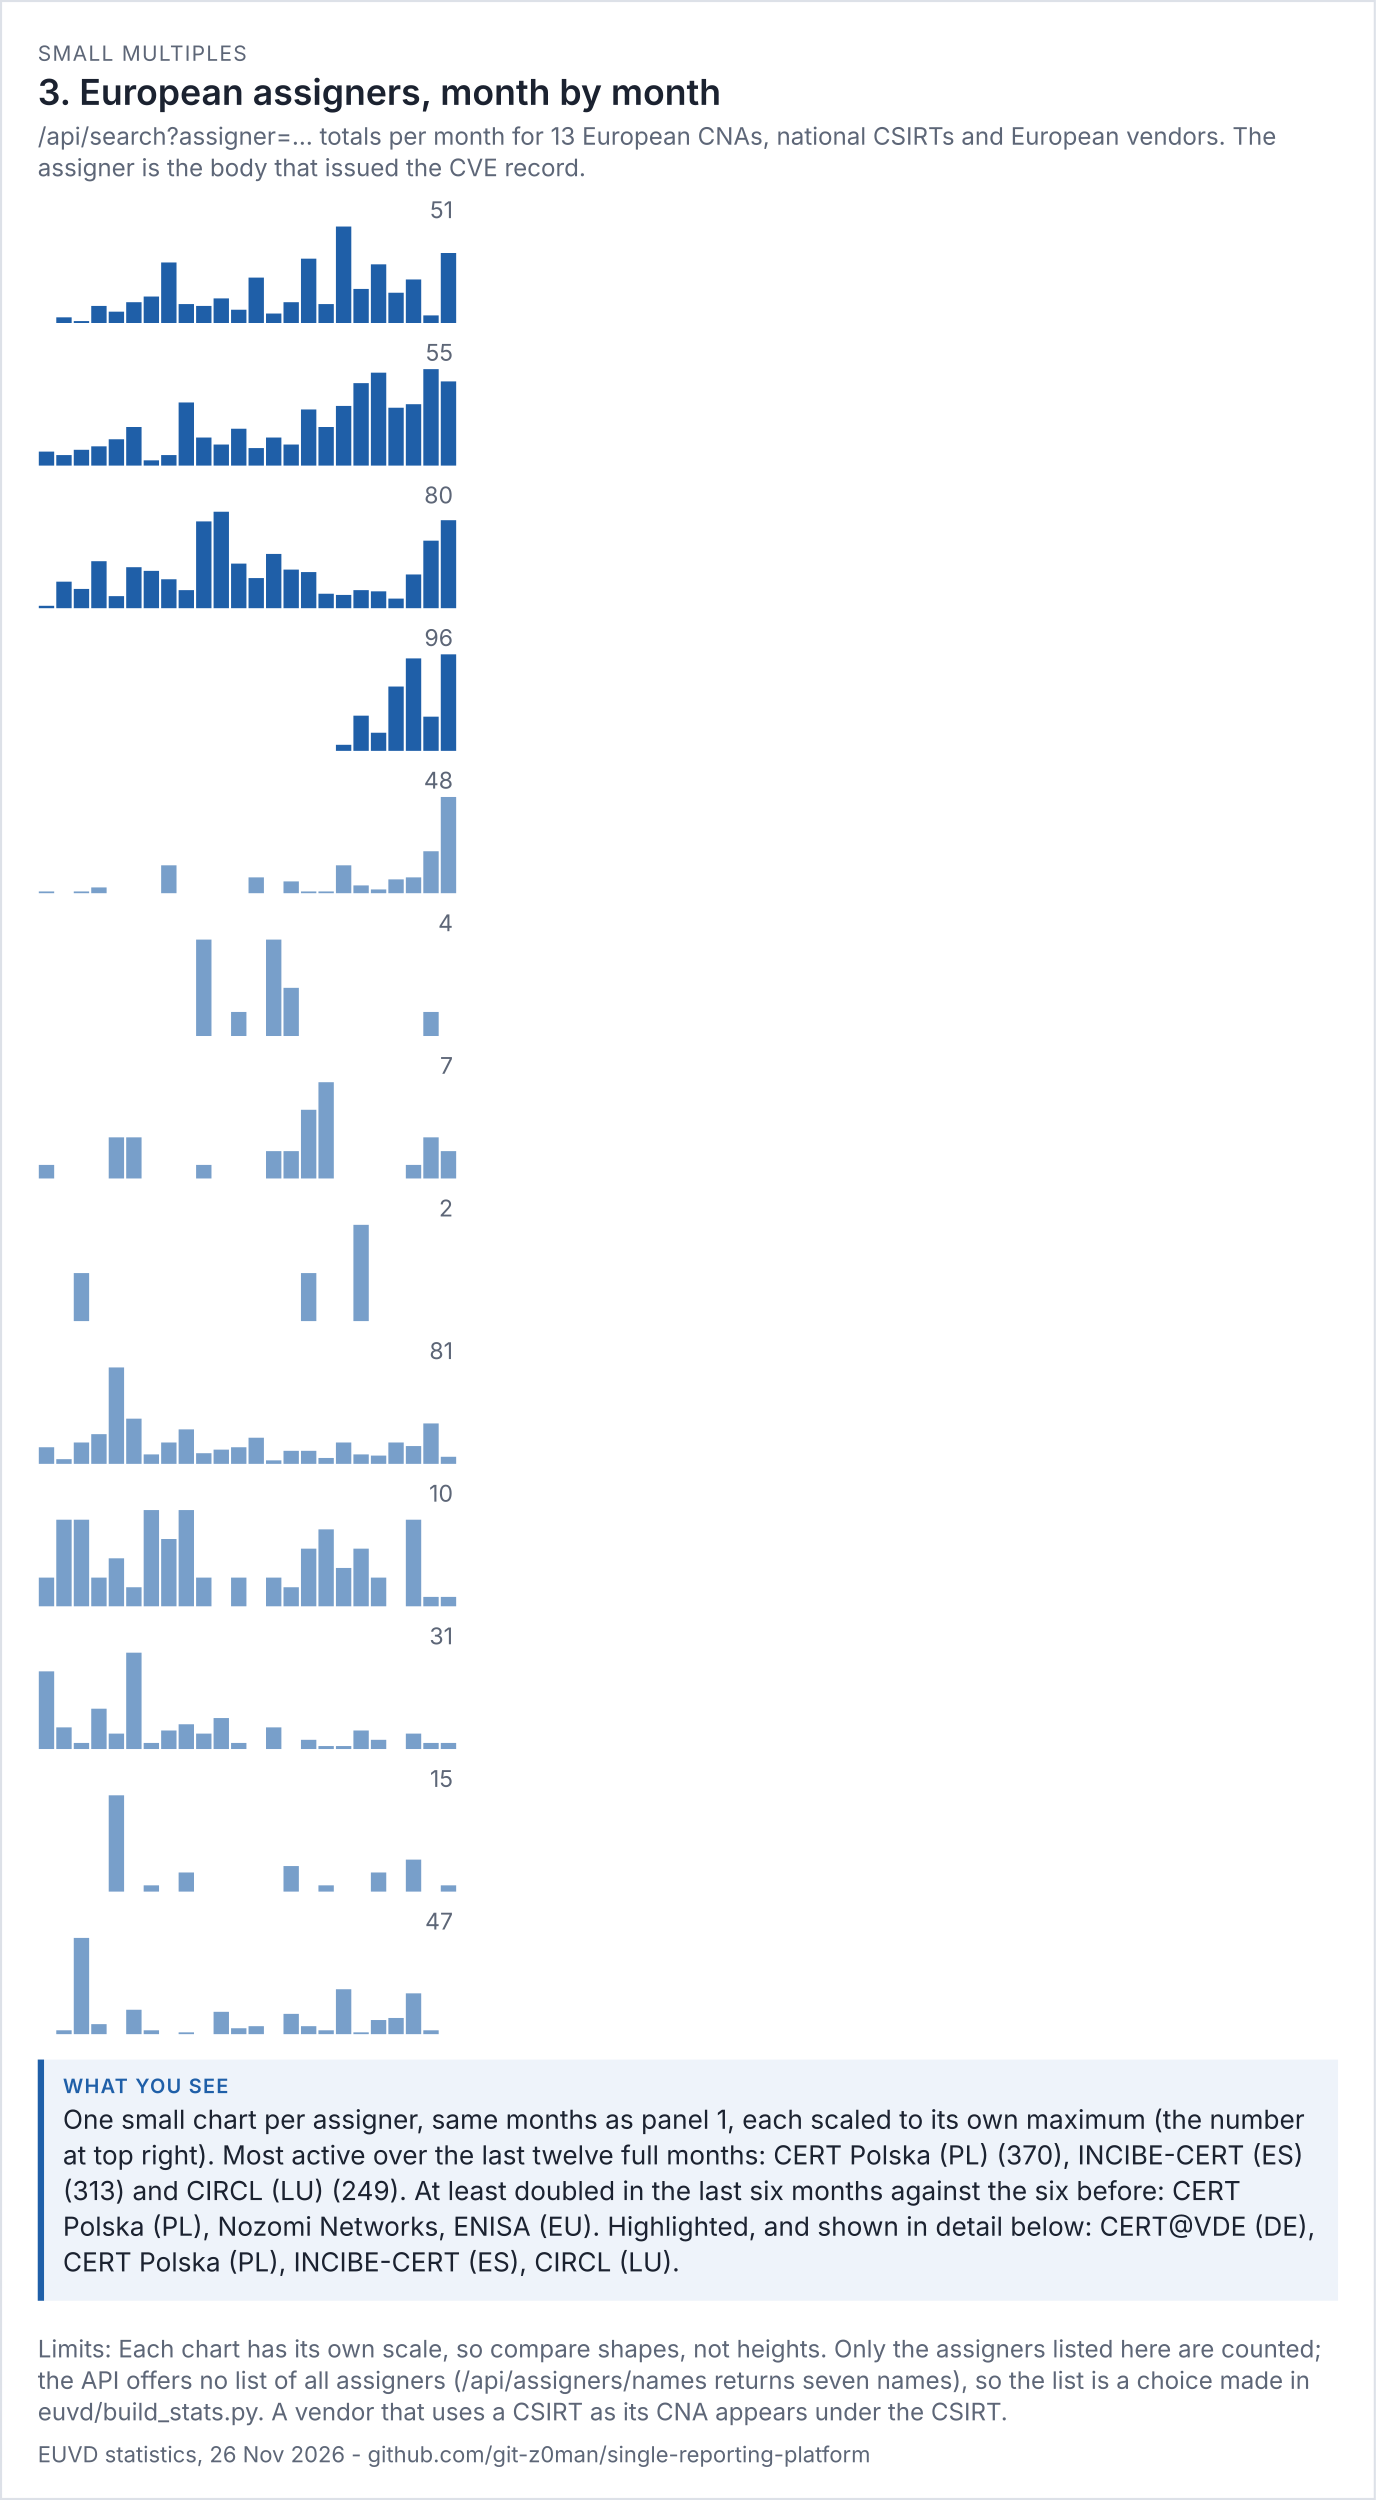
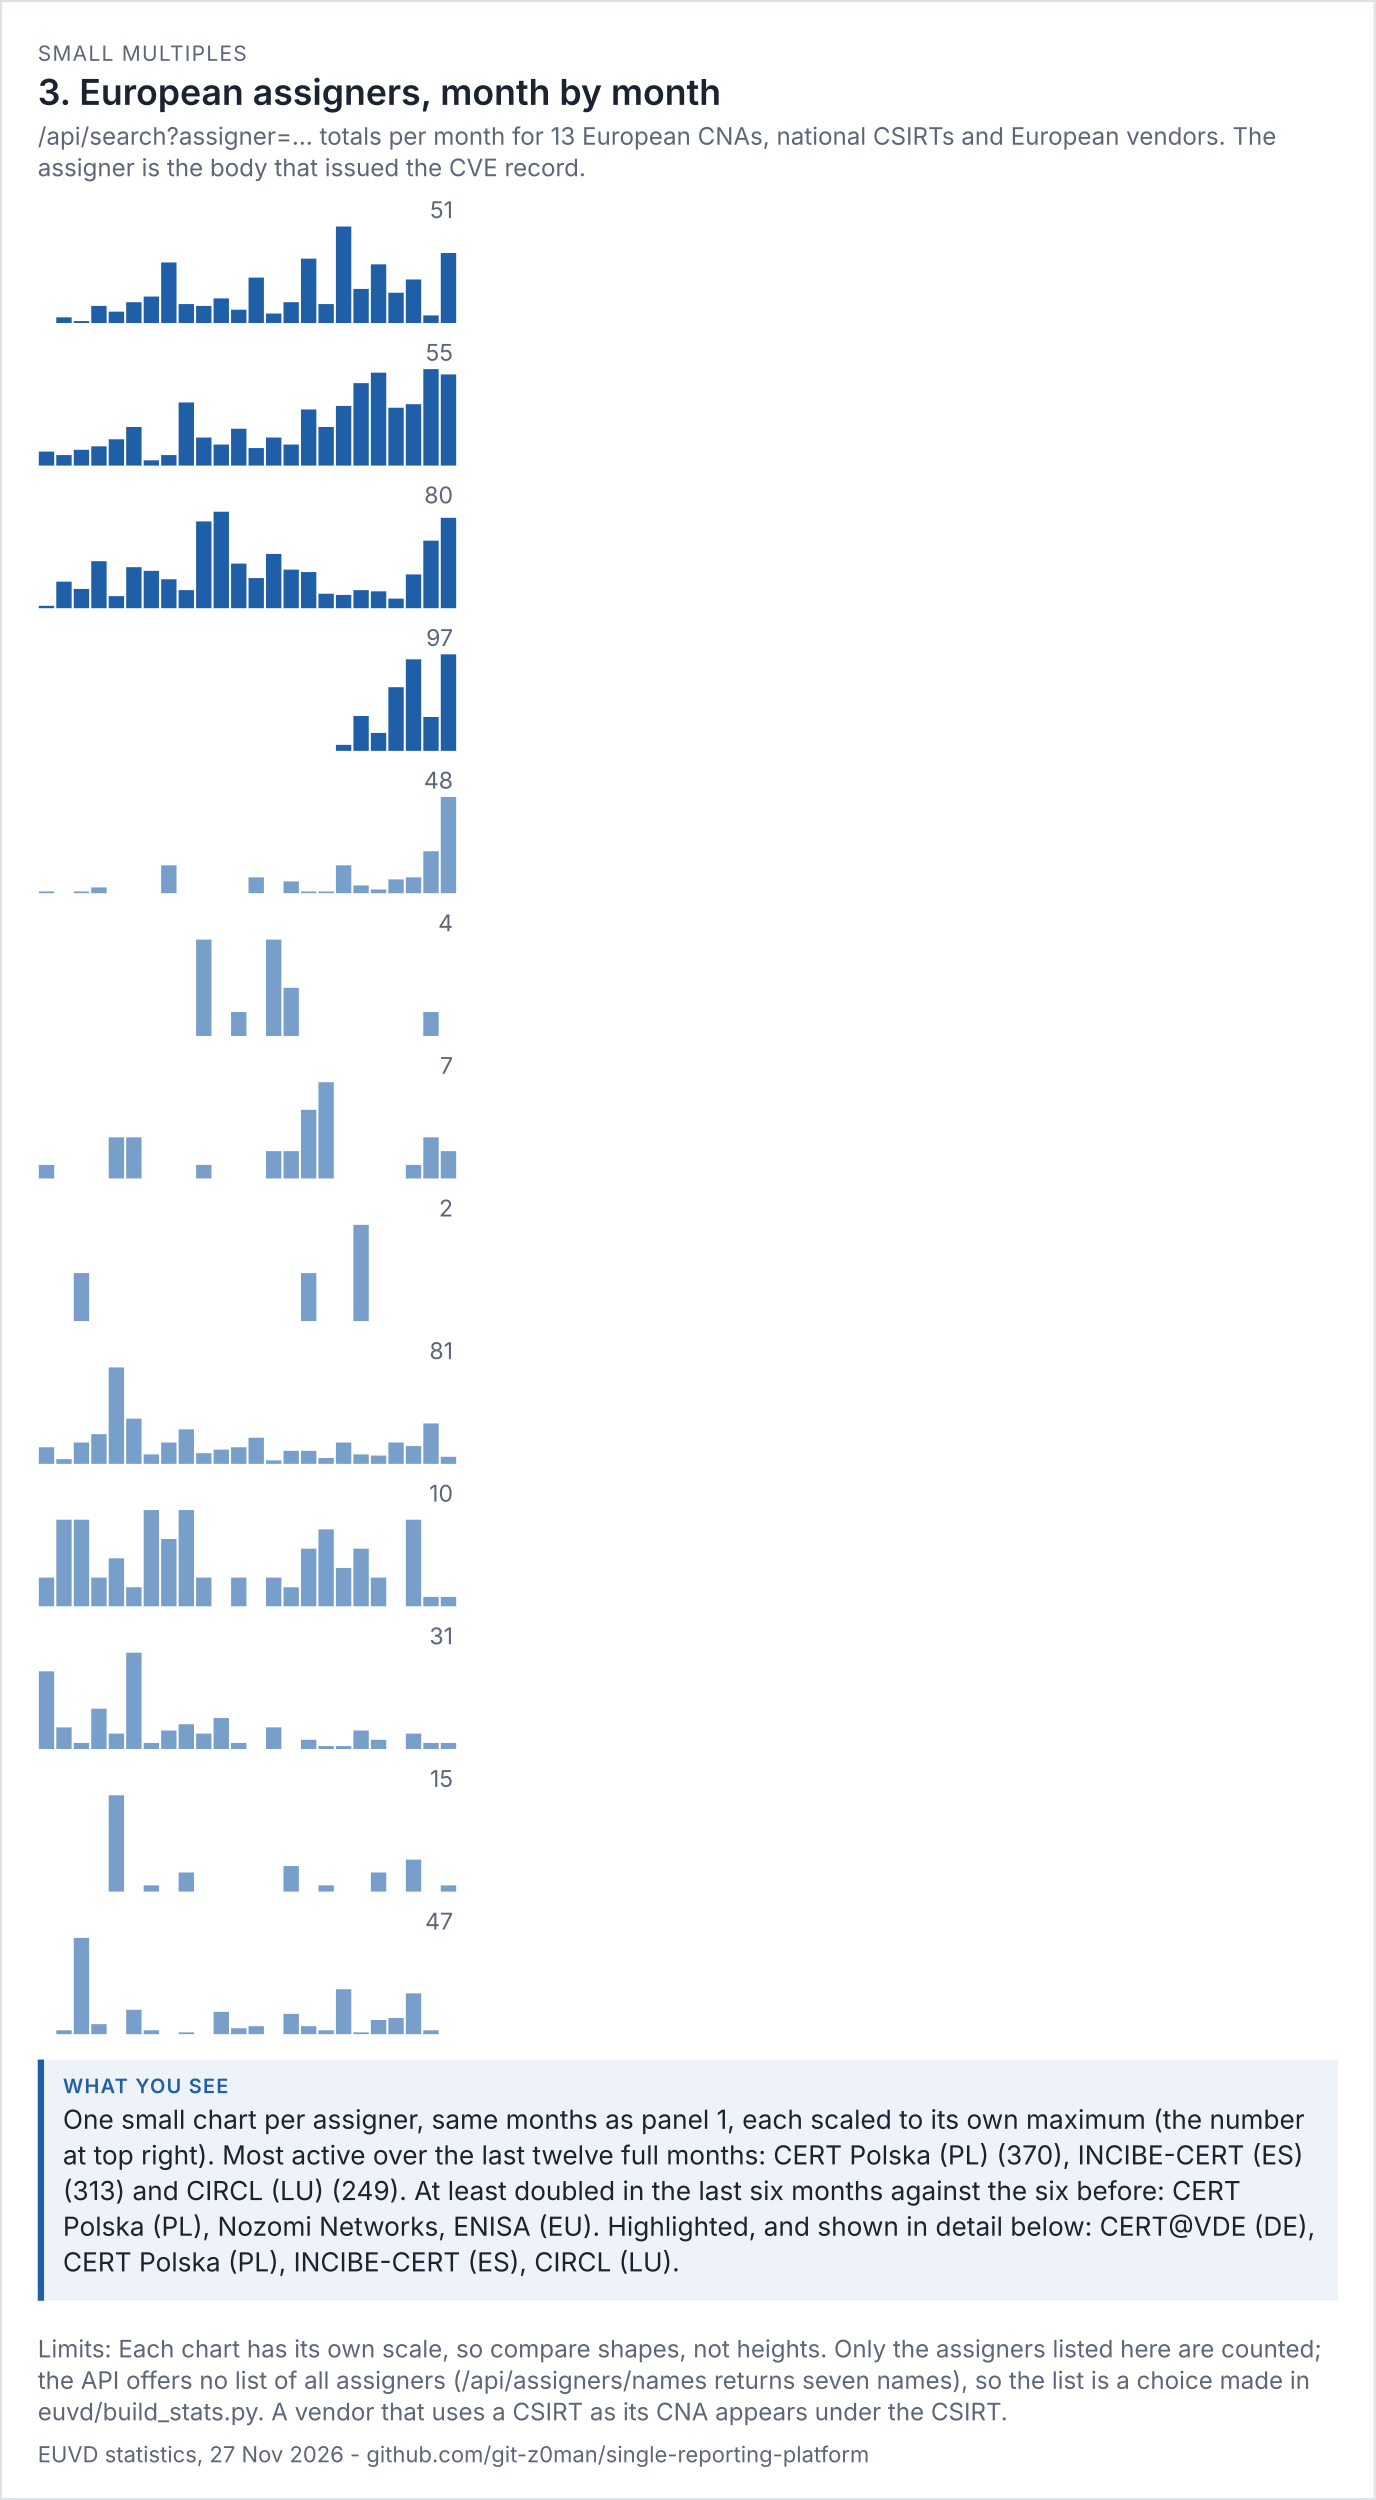
<svg xmlns="http://www.w3.org/2000/svg" viewBox="0 0 656 1192" width="656" height="1192" font-family="system-ui,-apple-system,'Segoe UI',sans-serif">
  <rect width="100%" height="100%" fill="#ffffff" />
  <rect x="0.5" y="0.5" width="655" height="1191" fill="none" stroke="#dde1e8" />
  <text x="18" y="29" font-size="10" letter-spacing="0.6" fill="#5d6677">SMALL MULTIPLES</text>
  <text x="18" y="50" font-size="17" fill="#1b2230" font-weight="600">3. European assigners, month by month</text>
  <text x="18" y="69" font-size="11.5" fill="#5d6677">/api/search?assigner=... totals per month for 13 European CNAs, national CSIRTs and European vendors. The</text>
  <text x="18" y="84" font-size="11.5" fill="#5d6677">assigner is the body that issued the CVE record.</text>
  <g transform="translate(18,94) scale(1)" font-size="11">
    <svg viewBox="0 0 200 60" role="img" width="200" height="60">
      <g>
        <text x="198" y="10" text-anchor="end" fill="rgb(93, 102, 119)">51</text>
        <rect x="0.5" y="60" width="7.333" height="0" fill="rgb(31, 95, 168)" opacity="1" />
        <rect x="8.833" y="57.294" width="7.333" height="2.706" fill="rgb(31, 95, 168)" opacity="1" />
        <rect x="17.167" y="59.098" width="7.333" height="0.902" fill="rgb(31, 95, 168)" opacity="1" />
        <rect x="25.5" y="51.882" width="7.333" height="8.118" fill="rgb(31, 95, 168)" opacity="1" />
        <rect x="33.833" y="54.588" width="7.333" height="5.412" fill="rgb(31, 95, 168)" opacity="1" />
        <rect x="42.167" y="50.078" width="7.333" height="9.922" fill="rgb(31, 95, 168)" opacity="1" />
        <rect x="50.5" y="47.373" width="7.333" height="12.627" fill="rgb(31, 95, 168)" opacity="1" />
        <rect x="58.833" y="31.137" width="7.333" height="28.863" fill="rgb(31, 95, 168)" opacity="1" />
        <rect x="67.167" y="50.98" width="7.333" height="9.02" fill="rgb(31, 95, 168)" opacity="1" />
        <rect x="75.5" y="51.882" width="7.333" height="8.118" fill="rgb(31, 95, 168)" opacity="1" />
        <rect x="83.833" y="48.275" width="7.333" height="11.725" fill="rgb(31, 95, 168)" opacity="1" />
        <rect x="92.167" y="53.686" width="7.333" height="6.314" fill="rgb(31, 95, 168)" opacity="1" />
        <rect x="100.5" y="38.353" width="7.333" height="21.647" fill="rgb(31, 95, 168)" opacity="1" />
        <rect x="108.833" y="55.49" width="7.333" height="4.51" fill="rgb(31, 95, 168)" opacity="1" />
        <rect x="117.167" y="50.078" width="7.333" height="9.922" fill="rgb(31, 95, 168)" opacity="1" />
        <rect x="125.5" y="29.333" width="7.333" height="30.667" fill="rgb(31, 95, 168)" opacity="1" />
        <rect x="133.833" y="50.98" width="7.333" height="9.02" fill="rgb(31, 95, 168)" opacity="1" />
        <rect x="142.167" y="14" width="7.333" height="46" fill="rgb(31, 95, 168)" opacity="1" />
        <rect x="150.5" y="43.765" width="7.333" height="16.235" fill="rgb(31, 95, 168)" opacity="1" />
        <rect x="158.833" y="32.039" width="7.333" height="27.961" fill="rgb(31, 95, 168)" opacity="1" />
        <rect x="167.167" y="45.569" width="7.333" height="14.431" fill="rgb(31, 95, 168)" opacity="1" />
        <rect x="175.5" y="39.255" width="7.333" height="20.745" fill="rgb(31, 95, 168)" opacity="1" />
        <rect x="183.833" y="56.392" width="7.333" height="3.608" fill="rgb(31, 95, 168)" opacity="1" />
        <rect x="192.167" y="26.627" width="7.333" height="33.373" fill="rgb(31, 95, 168)" opacity="1" />
      </g>
    </svg>
  </g>
  <g transform="translate(18,162) scale(1)" font-size="11">
    <svg viewBox="0 0 200 60" role="img" width="200" height="60">
      <g>
        <text x="198" y="10" text-anchor="end" fill="rgb(93, 102, 119)">55</text>
        <rect x="0.5" y="53.309" width="7.333" height="6.691" fill="rgb(31, 95, 168)" opacity="1" />
        <rect x="8.833" y="54.982" width="7.333" height="5.018" fill="rgb(31, 95, 168)" opacity="1" />
        <rect x="17.167" y="52.473" width="7.333" height="7.527" fill="rgb(31, 95, 168)" opacity="1" />
        <rect x="25.5" y="50.8" width="7.333" height="9.2" fill="rgb(31, 95, 168)" opacity="1" />
        <rect x="33.833" y="47.455" width="7.333" height="12.545" fill="rgb(31, 95, 168)" opacity="1" />
        <rect x="42.167" y="41.6" width="7.333" height="18.4" fill="rgb(31, 95, 168)" opacity="1" />
        <rect x="50.5" y="57.491" width="7.333" height="2.509" fill="rgb(31, 95, 168)" opacity="1" />
        <rect x="58.833" y="54.982" width="7.333" height="5.018" fill="rgb(31, 95, 168)" opacity="1" />
        <rect x="67.167" y="29.891" width="7.333" height="30.109" fill="rgb(31, 95, 168)" opacity="1" />
        <rect x="75.5" y="46.618" width="7.333" height="13.382" fill="rgb(31, 95, 168)" opacity="1" />
        <rect x="83.833" y="49.964" width="7.333" height="10.036" fill="rgb(31, 95, 168)" opacity="1" />
        <rect x="92.167" y="42.436" width="7.333" height="17.564" fill="rgb(31, 95, 168)" opacity="1" />
        <rect x="100.5" y="51.636" width="7.333" height="8.364" fill="rgb(31, 95, 168)" opacity="1" />
        <rect x="108.833" y="46.618" width="7.333" height="13.382" fill="rgb(31, 95, 168)" opacity="1" />
        <rect x="117.167" y="49.964" width="7.333" height="10.036" fill="rgb(31, 95, 168)" opacity="1" />
        <rect x="125.5" y="33.236" width="7.333" height="26.764" fill="rgb(31, 95, 168)" opacity="1" />
        <rect x="133.833" y="41.6" width="7.333" height="18.4" fill="rgb(31, 95, 168)" opacity="1" />
        <rect x="142.167" y="31.564" width="7.333" height="28.436" fill="rgb(31, 95, 168)" opacity="1" />
        <rect x="150.5" y="20.691" width="7.333" height="39.309" fill="rgb(31, 95, 168)" opacity="1" />
        <rect x="158.833" y="15.673" width="7.333" height="44.327" fill="rgb(31, 95, 168)" opacity="1" />
        <rect x="167.167" y="32.4" width="7.333" height="27.6" fill="rgb(31, 95, 168)" opacity="1" />
        <rect x="175.5" y="30.727" width="7.333" height="29.273" fill="rgb(31, 95, 168)" opacity="1" />
        <rect x="183.833" y="14" width="7.333" height="46" fill="rgb(31, 95, 168)" opacity="1" />
-         <rect x="192.167" y="19.855" width="7.333" height="40.145" fill="rgb(31, 95, 168)" opacity="1" />
+         <rect x="192.167" y="16.509" width="7.333" height="43.491" fill="rgb(31, 95, 168)" opacity="1" />
      </g>
    </svg>
  </g>
  <g transform="translate(18,230) scale(1)" font-size="11">
    <svg viewBox="0 0 200 60" role="img" width="200" height="60">
      <g>
        <text x="198" y="10" text-anchor="end" fill="rgb(93, 102, 119)">80</text>
        <rect x="0.5" y="58.85" width="7.333" height="1.15" fill="rgb(31, 95, 168)" opacity="1" />
        <rect x="8.833" y="47.35" width="7.333" height="12.65" fill="rgb(31, 95, 168)" opacity="1" />
        <rect x="17.167" y="50.8" width="7.333" height="9.2" fill="rgb(31, 95, 168)" opacity="1" />
        <rect x="25.5" y="37.575" width="7.333" height="22.425" fill="rgb(31, 95, 168)" opacity="1" />
        <rect x="33.833" y="54.25" width="7.333" height="5.75" fill="rgb(31, 95, 168)" opacity="1" />
        <rect x="42.167" y="40.45" width="7.333" height="19.55" fill="rgb(31, 95, 168)" opacity="1" />
        <rect x="50.5" y="42.175" width="7.333" height="17.825" fill="rgb(31, 95, 168)" opacity="1" />
        <rect x="58.833" y="46.2" width="7.333" height="13.8" fill="rgb(31, 95, 168)" opacity="1" />
        <rect x="67.167" y="51.375" width="7.333" height="8.625" fill="rgb(31, 95, 168)" opacity="1" />
        <rect x="75.5" y="18.6" width="7.333" height="41.4" fill="rgb(31, 95, 168)" opacity="1" />
        <rect x="83.833" y="14" width="7.333" height="46" fill="rgb(31, 95, 168)" opacity="1" />
        <rect x="92.167" y="38.725" width="7.333" height="21.275" fill="rgb(31, 95, 168)" opacity="1" />
        <rect x="100.5" y="45.625" width="7.333" height="14.375" fill="rgb(31, 95, 168)" opacity="1" />
        <rect x="108.833" y="34.125" width="7.333" height="25.875" fill="rgb(31, 95, 168)" opacity="1" />
        <rect x="117.167" y="41.6" width="7.333" height="18.4" fill="rgb(31, 95, 168)" opacity="1" />
        <rect x="125.5" y="42.75" width="7.333" height="17.25" fill="rgb(31, 95, 168)" opacity="1" />
        <rect x="133.833" y="53.1" width="7.333" height="6.9" fill="rgb(31, 95, 168)" opacity="1" />
        <rect x="142.167" y="53.675" width="7.333" height="6.325" fill="rgb(31, 95, 168)" opacity="1" />
        <rect x="150.5" y="51.375" width="7.333" height="8.625" fill="rgb(31, 95, 168)" opacity="1" />
        <rect x="158.833" y="51.95" width="7.333" height="8.05" fill="rgb(31, 95, 168)" opacity="1" />
        <rect x="167.167" y="55.4" width="7.333" height="4.6" fill="rgb(31, 95, 168)" opacity="1" />
        <rect x="175.5" y="43.9" width="7.333" height="16.1" fill="rgb(31, 95, 168)" opacity="1" />
        <rect x="183.833" y="27.8" width="7.333" height="32.2" fill="rgb(31, 95, 168)" opacity="1" />
-         <rect x="192.167" y="18.025" width="7.333" height="41.975" fill="rgb(31, 95, 168)" opacity="1" />
+         <rect x="192.167" y="16.875" width="7.333" height="43.125" fill="rgb(31, 95, 168)" opacity="1" />
      </g>
    </svg>
  </g>
  <g transform="translate(18,298) scale(1)" font-size="11">
    <svg viewBox="0 0 200 60" role="img" width="200" height="60">
      <g>
-         <text x="198" y="10" text-anchor="end" fill="rgb(93, 102, 119)">96</text>
+         <text x="198" y="10" text-anchor="end" fill="rgb(93, 102, 119)">97</text>
        <rect x="0.5" y="60" width="7.333" height="0" fill="rgb(31, 95, 168)" opacity="1" />
        <rect x="8.833" y="60" width="7.333" height="0" fill="rgb(31, 95, 168)" opacity="1" />
        <rect x="17.167" y="60" width="7.333" height="0" fill="rgb(31, 95, 168)" opacity="1" />
        <rect x="25.5" y="60" width="7.333" height="0" fill="rgb(31, 95, 168)" opacity="1" />
        <rect x="33.833" y="60" width="7.333" height="0" fill="rgb(31, 95, 168)" opacity="1" />
        <rect x="42.167" y="60" width="7.333" height="0" fill="rgb(31, 95, 168)" opacity="1" />
        <rect x="50.5" y="60" width="7.333" height="0" fill="rgb(31, 95, 168)" opacity="1" />
        <rect x="58.833" y="60" width="7.333" height="0" fill="rgb(31, 95, 168)" opacity="1" />
        <rect x="67.167" y="60" width="7.333" height="0" fill="rgb(31, 95, 168)" opacity="1" />
        <rect x="75.5" y="60" width="7.333" height="0" fill="rgb(31, 95, 168)" opacity="1" />
        <rect x="83.833" y="60" width="7.333" height="0" fill="rgb(31, 95, 168)" opacity="1" />
        <rect x="92.167" y="60" width="7.333" height="0" fill="rgb(31, 95, 168)" opacity="1" />
        <rect x="100.5" y="60" width="7.333" height="0" fill="rgb(31, 95, 168)" opacity="1" />
        <rect x="108.833" y="60" width="7.333" height="0" fill="rgb(31, 95, 168)" opacity="1" />
        <rect x="117.167" y="60" width="7.333" height="0" fill="rgb(31, 95, 168)" opacity="1" />
        <rect x="125.5" y="60" width="7.333" height="0" fill="rgb(31, 95, 168)" opacity="1" />
        <rect x="133.833" y="60" width="7.333" height="0" fill="rgb(31, 95, 168)" opacity="1" />
-         <rect x="142.167" y="57.125" width="7.333" height="2.875" fill="rgb(31, 95, 168)" opacity="1" />
-         <rect x="150.5" y="43.229" width="7.333" height="16.771" fill="rgb(31, 95, 168)" opacity="1" />
-         <rect x="158.833" y="51.375" width="7.333" height="8.625" fill="rgb(31, 95, 168)" opacity="1" />
-         <rect x="167.167" y="29.333" width="7.333" height="30.667" fill="rgb(31, 95, 168)" opacity="1" />
-         <rect x="175.5" y="15.917" width="7.333" height="44.083" fill="rgb(31, 95, 168)" opacity="1" />
-         <rect x="183.833" y="43.708" width="7.333" height="16.292" fill="rgb(31, 95, 168)" opacity="1" />
+         <rect x="142.167" y="57.155" width="7.333" height="2.845" fill="rgb(31, 95, 168)" opacity="1" />
+         <rect x="150.5" y="43.402" width="7.333" height="16.598" fill="rgb(31, 95, 168)" opacity="1" />
+         <rect x="158.833" y="51.464" width="7.333" height="8.536" fill="rgb(31, 95, 168)" opacity="1" />
+         <rect x="167.167" y="29.649" width="7.333" height="30.351" fill="rgb(31, 95, 168)" opacity="1" />
+         <rect x="175.5" y="16.371" width="7.333" height="43.629" fill="rgb(31, 95, 168)" opacity="1" />
+         <rect x="183.833" y="43.876" width="7.333" height="16.124" fill="rgb(31, 95, 168)" opacity="1" />
        <rect x="192.167" y="14" width="7.333" height="46" fill="rgb(31, 95, 168)" opacity="1" />
      </g>
    </svg>
  </g>
  <g transform="translate(18,366) scale(1)" font-size="11">
    <svg viewBox="0 0 200 60" role="img" width="200" height="60">
      <g>
        <text x="198" y="10" text-anchor="end" fill="rgb(93, 102, 119)">48</text>
        <rect x="0.5" y="59.042" width="7.333" height="0.958" fill="rgb(75, 127, 184)" opacity="0.75" />
        <rect x="8.833" y="60" width="7.333" height="0" fill="rgb(75, 127, 184)" opacity="0.75" />
        <rect x="17.167" y="59.042" width="7.333" height="0.958" fill="rgb(75, 127, 184)" opacity="0.75" />
        <rect x="25.5" y="57.125" width="7.333" height="2.875" fill="rgb(75, 127, 184)" opacity="0.75" />
        <rect x="33.833" y="60" width="7.333" height="0" fill="rgb(75, 127, 184)" opacity="0.75" />
        <rect x="42.167" y="60" width="7.333" height="0" fill="rgb(75, 127, 184)" opacity="0.75" />
        <rect x="50.5" y="60" width="7.333" height="0" fill="rgb(75, 127, 184)" opacity="0.75" />
        <rect x="58.833" y="46.583" width="7.333" height="13.417" fill="rgb(75, 127, 184)" opacity="0.75" />
        <rect x="67.167" y="60" width="7.333" height="0" fill="rgb(75, 127, 184)" opacity="0.75" />
        <rect x="75.5" y="60" width="7.333" height="0" fill="rgb(75, 127, 184)" opacity="0.75" />
        <rect x="83.833" y="60" width="7.333" height="0" fill="rgb(75, 127, 184)" opacity="0.75" />
        <rect x="92.167" y="60" width="7.333" height="0" fill="rgb(75, 127, 184)" opacity="0.75" />
        <rect x="100.5" y="52.333" width="7.333" height="7.667" fill="rgb(75, 127, 184)" opacity="0.75" />
        <rect x="108.833" y="60" width="7.333" height="0" fill="rgb(75, 127, 184)" opacity="0.75" />
        <rect x="117.167" y="54.25" width="7.333" height="5.75" fill="rgb(75, 127, 184)" opacity="0.75" />
        <rect x="125.5" y="59.042" width="7.333" height="0.958" fill="rgb(75, 127, 184)" opacity="0.75" />
        <rect x="133.833" y="59.042" width="7.333" height="0.958" fill="rgb(75, 127, 184)" opacity="0.75" />
        <rect x="142.167" y="46.583" width="7.333" height="13.417" fill="rgb(75, 127, 184)" opacity="0.75" />
        <rect x="150.5" y="56.167" width="7.333" height="3.833" fill="rgb(75, 127, 184)" opacity="0.75" />
        <rect x="158.833" y="58.083" width="7.333" height="1.917" fill="rgb(75, 127, 184)" opacity="0.75" />
        <rect x="167.167" y="53.292" width="7.333" height="6.708" fill="rgb(75, 127, 184)" opacity="0.75" />
        <rect x="175.5" y="52.333" width="7.333" height="7.667" fill="rgb(75, 127, 184)" opacity="0.75" />
        <rect x="183.833" y="39.875" width="7.333" height="20.125" fill="rgb(75, 127, 184)" opacity="0.75" />
        <rect x="192.167" y="14" width="7.333" height="46" fill="rgb(75, 127, 184)" opacity="0.75" />
      </g>
    </svg>
  </g>
  <g transform="translate(18,434) scale(1)" font-size="11">
    <svg viewBox="0 0 200 60" role="img" width="200" height="60">
      <g>
        <text x="198" y="10" text-anchor="end" fill="rgb(93, 102, 119)">4</text>
        <rect x="0.5" y="60" width="7.333" height="0" fill="rgb(75, 127, 184)" opacity="0.75" />
        <rect x="8.833" y="60" width="7.333" height="0" fill="rgb(75, 127, 184)" opacity="0.75" />
        <rect x="17.167" y="60" width="7.333" height="0" fill="rgb(75, 127, 184)" opacity="0.75" />
        <rect x="25.5" y="60" width="7.333" height="0" fill="rgb(75, 127, 184)" opacity="0.75" />
        <rect x="33.833" y="60" width="7.333" height="0" fill="rgb(75, 127, 184)" opacity="0.75" />
        <rect x="42.167" y="60" width="7.333" height="0" fill="rgb(75, 127, 184)" opacity="0.75" />
        <rect x="50.5" y="60" width="7.333" height="0" fill="rgb(75, 127, 184)" opacity="0.75" />
        <rect x="58.833" y="60" width="7.333" height="0" fill="rgb(75, 127, 184)" opacity="0.75" />
        <rect x="67.167" y="60" width="7.333" height="0" fill="rgb(75, 127, 184)" opacity="0.75" />
        <rect x="75.5" y="14" width="7.333" height="46" fill="rgb(75, 127, 184)" opacity="0.75" />
        <rect x="83.833" y="60" width="7.333" height="0" fill="rgb(75, 127, 184)" opacity="0.75" />
        <rect x="92.167" y="48.5" width="7.333" height="11.5" fill="rgb(75, 127, 184)" opacity="0.75" />
        <rect x="100.5" y="60" width="7.333" height="0" fill="rgb(75, 127, 184)" opacity="0.75" />
        <rect x="108.833" y="14" width="7.333" height="46" fill="rgb(75, 127, 184)" opacity="0.75" />
        <rect x="117.167" y="37" width="7.333" height="23" fill="rgb(75, 127, 184)" opacity="0.75" />
        <rect x="125.5" y="60" width="7.333" height="0" fill="rgb(75, 127, 184)" opacity="0.75" />
        <rect x="133.833" y="60" width="7.333" height="0" fill="rgb(75, 127, 184)" opacity="0.75" />
        <rect x="142.167" y="60" width="7.333" height="0" fill="rgb(75, 127, 184)" opacity="0.75" />
        <rect x="150.5" y="60" width="7.333" height="0" fill="rgb(75, 127, 184)" opacity="0.75" />
        <rect x="158.833" y="60" width="7.333" height="0" fill="rgb(75, 127, 184)" opacity="0.75" />
        <rect x="167.167" y="60" width="7.333" height="0" fill="rgb(75, 127, 184)" opacity="0.75" />
        <rect x="175.5" y="60" width="7.333" height="0" fill="rgb(75, 127, 184)" opacity="0.75" />
        <rect x="183.833" y="48.5" width="7.333" height="11.5" fill="rgb(75, 127, 184)" opacity="0.75" />
        <rect x="192.167" y="60" width="7.333" height="0" fill="rgb(75, 127, 184)" opacity="0.75" />
      </g>
    </svg>
  </g>
  <g transform="translate(18,502) scale(1)" font-size="11">
    <svg viewBox="0 0 200 60" role="img" width="200" height="60">
      <g>
        <text x="198" y="10" text-anchor="end" fill="rgb(93, 102, 119)">7</text>
        <rect x="0.5" y="53.429" width="7.333" height="6.571" fill="rgb(75, 127, 184)" opacity="0.75" />
        <rect x="8.833" y="60" width="7.333" height="0" fill="rgb(75, 127, 184)" opacity="0.75" />
        <rect x="17.167" y="60" width="7.333" height="0" fill="rgb(75, 127, 184)" opacity="0.75" />
        <rect x="25.5" y="60" width="7.333" height="0" fill="rgb(75, 127, 184)" opacity="0.75" />
        <rect x="33.833" y="40.286" width="7.333" height="19.714" fill="rgb(75, 127, 184)" opacity="0.75" />
        <rect x="42.167" y="40.286" width="7.333" height="19.714" fill="rgb(75, 127, 184)" opacity="0.75" />
        <rect x="50.5" y="60" width="7.333" height="0" fill="rgb(75, 127, 184)" opacity="0.75" />
        <rect x="58.833" y="60" width="7.333" height="0" fill="rgb(75, 127, 184)" opacity="0.75" />
        <rect x="67.167" y="60" width="7.333" height="0" fill="rgb(75, 127, 184)" opacity="0.75" />
        <rect x="75.5" y="53.429" width="7.333" height="6.571" fill="rgb(75, 127, 184)" opacity="0.75" />
        <rect x="83.833" y="60" width="7.333" height="0" fill="rgb(75, 127, 184)" opacity="0.75" />
        <rect x="92.167" y="60" width="7.333" height="0" fill="rgb(75, 127, 184)" opacity="0.75" />
        <rect x="100.5" y="60" width="7.333" height="0" fill="rgb(75, 127, 184)" opacity="0.75" />
        <rect x="108.833" y="46.857" width="7.333" height="13.143" fill="rgb(75, 127, 184)" opacity="0.75" />
        <rect x="117.167" y="46.857" width="7.333" height="13.143" fill="rgb(75, 127, 184)" opacity="0.75" />
        <rect x="125.5" y="27.143" width="7.333" height="32.857" fill="rgb(75, 127, 184)" opacity="0.75" />
        <rect x="133.833" y="14" width="7.333" height="46" fill="rgb(75, 127, 184)" opacity="0.75" />
        <rect x="142.167" y="60" width="7.333" height="0" fill="rgb(75, 127, 184)" opacity="0.75" />
        <rect x="150.5" y="60" width="7.333" height="0" fill="rgb(75, 127, 184)" opacity="0.75" />
        <rect x="158.833" y="60" width="7.333" height="0" fill="rgb(75, 127, 184)" opacity="0.75" />
        <rect x="167.167" y="60" width="7.333" height="0" fill="rgb(75, 127, 184)" opacity="0.75" />
        <rect x="175.5" y="53.429" width="7.333" height="6.571" fill="rgb(75, 127, 184)" opacity="0.75" />
        <rect x="183.833" y="40.286" width="7.333" height="19.714" fill="rgb(75, 127, 184)" opacity="0.75" />
        <rect x="192.167" y="46.857" width="7.333" height="13.143" fill="rgb(75, 127, 184)" opacity="0.75" />
      </g>
    </svg>
  </g>
  <g transform="translate(18,570) scale(1)" font-size="11">
    <svg viewBox="0 0 200 60" role="img" width="200" height="60">
      <g>
        <text x="198" y="10" text-anchor="end" fill="rgb(93, 102, 119)">2</text>
        <rect x="0.5" y="60" width="7.333" height="0" fill="rgb(75, 127, 184)" opacity="0.75" />
        <rect x="8.833" y="60" width="7.333" height="0" fill="rgb(75, 127, 184)" opacity="0.75" />
        <rect x="17.167" y="37" width="7.333" height="23" fill="rgb(75, 127, 184)" opacity="0.75" />
        <rect x="25.5" y="60" width="7.333" height="0" fill="rgb(75, 127, 184)" opacity="0.75" />
        <rect x="33.833" y="60" width="7.333" height="0" fill="rgb(75, 127, 184)" opacity="0.75" />
        <rect x="42.167" y="60" width="7.333" height="0" fill="rgb(75, 127, 184)" opacity="0.75" />
        <rect x="50.5" y="60" width="7.333" height="0" fill="rgb(75, 127, 184)" opacity="0.75" />
        <rect x="58.833" y="60" width="7.333" height="0" fill="rgb(75, 127, 184)" opacity="0.75" />
        <rect x="67.167" y="60" width="7.333" height="0" fill="rgb(75, 127, 184)" opacity="0.75" />
        <rect x="75.5" y="60" width="7.333" height="0" fill="rgb(75, 127, 184)" opacity="0.75" />
        <rect x="83.833" y="60" width="7.333" height="0" fill="rgb(75, 127, 184)" opacity="0.75" />
        <rect x="92.167" y="60" width="7.333" height="0" fill="rgb(75, 127, 184)" opacity="0.75" />
        <rect x="100.5" y="60" width="7.333" height="0" fill="rgb(75, 127, 184)" opacity="0.75" />
        <rect x="108.833" y="60" width="7.333" height="0" fill="rgb(75, 127, 184)" opacity="0.75" />
        <rect x="117.167" y="60" width="7.333" height="0" fill="rgb(75, 127, 184)" opacity="0.75" />
        <rect x="125.5" y="37" width="7.333" height="23" fill="rgb(75, 127, 184)" opacity="0.75" />
        <rect x="133.833" y="60" width="7.333" height="0" fill="rgb(75, 127, 184)" opacity="0.75" />
        <rect x="142.167" y="60" width="7.333" height="0" fill="rgb(75, 127, 184)" opacity="0.75" />
        <rect x="150.5" y="14" width="7.333" height="46" fill="rgb(75, 127, 184)" opacity="0.75" />
        <rect x="158.833" y="60" width="7.333" height="0" fill="rgb(75, 127, 184)" opacity="0.75" />
        <rect x="167.167" y="60" width="7.333" height="0" fill="rgb(75, 127, 184)" opacity="0.75" />
        <rect x="175.5" y="60" width="7.333" height="0" fill="rgb(75, 127, 184)" opacity="0.75" />
        <rect x="183.833" y="60" width="7.333" height="0" fill="rgb(75, 127, 184)" opacity="0.75" />
        <rect x="192.167" y="60" width="7.333" height="0" fill="rgb(75, 127, 184)" opacity="0.75" />
      </g>
    </svg>
  </g>
  <g transform="translate(18,638) scale(1)" font-size="11">
    <svg viewBox="0 0 200 60" role="img" width="200" height="60">
      <g>
        <text x="198" y="10" text-anchor="end" fill="rgb(93, 102, 119)">81</text>
        <rect x="0.5" y="52.049" width="7.333" height="7.951" fill="rgb(75, 127, 184)" opacity="0.75" />
        <rect x="8.833" y="57.728" width="7.333" height="2.272" fill="rgb(75, 127, 184)" opacity="0.75" />
        <rect x="17.167" y="49.778" width="7.333" height="10.222" fill="rgb(75, 127, 184)" opacity="0.75" />
        <rect x="25.5" y="45.802" width="7.333" height="14.198" fill="rgb(75, 127, 184)" opacity="0.75" />
        <rect x="33.833" y="14" width="7.333" height="46" fill="rgb(75, 127, 184)" opacity="0.75" />
        <rect x="42.167" y="38.42" width="7.333" height="21.58" fill="rgb(75, 127, 184)" opacity="0.75" />
        <rect x="50.5" y="55.457" width="7.333" height="4.543" fill="rgb(75, 127, 184)" opacity="0.75" />
        <rect x="58.833" y="49.778" width="7.333" height="10.222" fill="rgb(75, 127, 184)" opacity="0.75" />
        <rect x="67.167" y="43.531" width="7.333" height="16.469" fill="rgb(75, 127, 184)" opacity="0.75" />
        <rect x="75.5" y="54.889" width="7.333" height="5.111" fill="rgb(75, 127, 184)" opacity="0.75" />
        <rect x="83.833" y="53.185" width="7.333" height="6.815" fill="rgb(75, 127, 184)" opacity="0.75" />
        <rect x="92.167" y="52.049" width="7.333" height="7.951" fill="rgb(75, 127, 184)" opacity="0.75" />
        <rect x="100.5" y="47.506" width="7.333" height="12.494" fill="rgb(75, 127, 184)" opacity="0.75" />
        <rect x="108.833" y="58.296" width="7.333" height="1.704" fill="rgb(75, 127, 184)" opacity="0.75" />
        <rect x="117.167" y="53.753" width="7.333" height="6.247" fill="rgb(75, 127, 184)" opacity="0.75" />
        <rect x="125.5" y="53.753" width="7.333" height="6.247" fill="rgb(75, 127, 184)" opacity="0.75" />
        <rect x="133.833" y="57.16" width="7.333" height="2.84" fill="rgb(75, 127, 184)" opacity="0.75" />
        <rect x="142.167" y="49.778" width="7.333" height="10.222" fill="rgb(75, 127, 184)" opacity="0.75" />
        <rect x="150.5" y="55.457" width="7.333" height="4.543" fill="rgb(75, 127, 184)" opacity="0.75" />
        <rect x="158.833" y="56.025" width="7.333" height="3.975" fill="rgb(75, 127, 184)" opacity="0.75" />
        <rect x="167.167" y="49.778" width="7.333" height="10.222" fill="rgb(75, 127, 184)" opacity="0.75" />
        <rect x="175.5" y="51.481" width="7.333" height="8.519" fill="rgb(75, 127, 184)" opacity="0.75" />
        <rect x="183.833" y="40.691" width="7.333" height="19.309" fill="rgb(75, 127, 184)" opacity="0.75" />
        <rect x="192.167" y="56.593" width="7.333" height="3.407" fill="rgb(75, 127, 184)" opacity="0.75" />
      </g>
    </svg>
  </g>
  <g transform="translate(18,706) scale(1)" font-size="11">
    <svg viewBox="0 0 200 60" role="img" width="200" height="60">
      <g>
        <text x="198" y="10" text-anchor="end" fill="rgb(93, 102, 119)">10</text>
        <rect x="0.5" y="46.2" width="7.333" height="13.8" fill="rgb(75, 127, 184)" opacity="0.75" />
        <rect x="8.833" y="18.6" width="7.333" height="41.4" fill="rgb(75, 127, 184)" opacity="0.75" />
        <rect x="17.167" y="18.6" width="7.333" height="41.4" fill="rgb(75, 127, 184)" opacity="0.75" />
        <rect x="25.5" y="46.2" width="7.333" height="13.8" fill="rgb(75, 127, 184)" opacity="0.75" />
        <rect x="33.833" y="37" width="7.333" height="23" fill="rgb(75, 127, 184)" opacity="0.75" />
        <rect x="42.167" y="50.8" width="7.333" height="9.2" fill="rgb(75, 127, 184)" opacity="0.75" />
        <rect x="50.5" y="14" width="7.333" height="46" fill="rgb(75, 127, 184)" opacity="0.75" />
        <rect x="58.833" y="27.8" width="7.333" height="32.2" fill="rgb(75, 127, 184)" opacity="0.75" />
        <rect x="67.167" y="14" width="7.333" height="46" fill="rgb(75, 127, 184)" opacity="0.75" />
        <rect x="75.5" y="46.2" width="7.333" height="13.8" fill="rgb(75, 127, 184)" opacity="0.75" />
        <rect x="83.833" y="60" width="7.333" height="0" fill="rgb(75, 127, 184)" opacity="0.75" />
        <rect x="92.167" y="46.2" width="7.333" height="13.8" fill="rgb(75, 127, 184)" opacity="0.75" />
        <rect x="100.5" y="60" width="7.333" height="0" fill="rgb(75, 127, 184)" opacity="0.75" />
        <rect x="108.833" y="46.2" width="7.333" height="13.8" fill="rgb(75, 127, 184)" opacity="0.75" />
        <rect x="117.167" y="50.8" width="7.333" height="9.2" fill="rgb(75, 127, 184)" opacity="0.75" />
        <rect x="125.5" y="32.4" width="7.333" height="27.6" fill="rgb(75, 127, 184)" opacity="0.75" />
        <rect x="133.833" y="23.2" width="7.333" height="36.8" fill="rgb(75, 127, 184)" opacity="0.75" />
        <rect x="142.167" y="41.6" width="7.333" height="18.4" fill="rgb(75, 127, 184)" opacity="0.75" />
        <rect x="150.5" y="32.4" width="7.333" height="27.6" fill="rgb(75, 127, 184)" opacity="0.75" />
        <rect x="158.833" y="46.2" width="7.333" height="13.8" fill="rgb(75, 127, 184)" opacity="0.75" />
        <rect x="167.167" y="60" width="7.333" height="0" fill="rgb(75, 127, 184)" opacity="0.75" />
        <rect x="175.5" y="18.6" width="7.333" height="41.4" fill="rgb(75, 127, 184)" opacity="0.75" />
        <rect x="183.833" y="55.4" width="7.333" height="4.6" fill="rgb(75, 127, 184)" opacity="0.75" />
        <rect x="192.167" y="55.4" width="7.333" height="4.6" fill="rgb(75, 127, 184)" opacity="0.75" />
      </g>
    </svg>
  </g>
  <g transform="translate(18,774) scale(1)" font-size="11">
    <svg viewBox="0 0 200 60" role="img" width="200" height="60">
      <g>
        <text x="198" y="10" text-anchor="end" fill="rgb(93, 102, 119)">31</text>
        <rect x="0.5" y="22.903" width="7.333" height="37.097" fill="rgb(75, 127, 184)" opacity="0.75" />
        <rect x="8.833" y="49.613" width="7.333" height="10.387" fill="rgb(75, 127, 184)" opacity="0.75" />
        <rect x="17.167" y="57.032" width="7.333" height="2.968" fill="rgb(75, 127, 184)" opacity="0.75" />
        <rect x="25.5" y="40.71" width="7.333" height="19.29" fill="rgb(75, 127, 184)" opacity="0.75" />
        <rect x="33.833" y="52.581" width="7.333" height="7.419" fill="rgb(75, 127, 184)" opacity="0.75" />
        <rect x="42.167" y="14" width="7.333" height="46" fill="rgb(75, 127, 184)" opacity="0.75" />
        <rect x="50.5" y="57.032" width="7.333" height="2.968" fill="rgb(75, 127, 184)" opacity="0.75" />
        <rect x="58.833" y="51.097" width="7.333" height="8.903" fill="rgb(75, 127, 184)" opacity="0.75" />
        <rect x="67.167" y="48.129" width="7.333" height="11.871" fill="rgb(75, 127, 184)" opacity="0.75" />
        <rect x="75.5" y="52.581" width="7.333" height="7.419" fill="rgb(75, 127, 184)" opacity="0.75" />
        <rect x="83.833" y="45.161" width="7.333" height="14.839" fill="rgb(75, 127, 184)" opacity="0.75" />
        <rect x="92.167" y="57.032" width="7.333" height="2.968" fill="rgb(75, 127, 184)" opacity="0.75" />
        <rect x="100.5" y="60" width="7.333" height="0" fill="rgb(75, 127, 184)" opacity="0.75" />
        <rect x="108.833" y="49.613" width="7.333" height="10.387" fill="rgb(75, 127, 184)" opacity="0.75" />
        <rect x="117.167" y="60" width="7.333" height="0" fill="rgb(75, 127, 184)" opacity="0.75" />
        <rect x="125.5" y="55.548" width="7.333" height="4.452" fill="rgb(75, 127, 184)" opacity="0.75" />
        <rect x="133.833" y="58.516" width="7.333" height="1.484" fill="rgb(75, 127, 184)" opacity="0.75" />
        <rect x="142.167" y="58.516" width="7.333" height="1.484" fill="rgb(75, 127, 184)" opacity="0.75" />
        <rect x="150.5" y="51.097" width="7.333" height="8.903" fill="rgb(75, 127, 184)" opacity="0.75" />
        <rect x="158.833" y="55.548" width="7.333" height="4.452" fill="rgb(75, 127, 184)" opacity="0.75" />
        <rect x="167.167" y="60" width="7.333" height="0" fill="rgb(75, 127, 184)" opacity="0.75" />
        <rect x="175.5" y="52.581" width="7.333" height="7.419" fill="rgb(75, 127, 184)" opacity="0.75" />
        <rect x="183.833" y="57.032" width="7.333" height="2.968" fill="rgb(75, 127, 184)" opacity="0.75" />
        <rect x="192.167" y="57.032" width="7.333" height="2.968" fill="rgb(75, 127, 184)" opacity="0.75" />
      </g>
    </svg>
  </g>
  <g transform="translate(18,842) scale(1)" font-size="11">
    <svg viewBox="0 0 200 60" role="img" width="200" height="60">
      <g>
        <text x="198" y="10" text-anchor="end" fill="rgb(93, 102, 119)">15</text>
        <rect x="0.5" y="60" width="7.333" height="0" fill="rgb(75, 127, 184)" opacity="0.75" />
        <rect x="8.833" y="60" width="7.333" height="0" fill="rgb(75, 127, 184)" opacity="0.75" />
        <rect x="17.167" y="60" width="7.333" height="0" fill="rgb(75, 127, 184)" opacity="0.75" />
        <rect x="25.5" y="60" width="7.333" height="0" fill="rgb(75, 127, 184)" opacity="0.75" />
        <rect x="33.833" y="14" width="7.333" height="46" fill="rgb(75, 127, 184)" opacity="0.75" />
        <rect x="42.167" y="60" width="7.333" height="0" fill="rgb(75, 127, 184)" opacity="0.75" />
        <rect x="50.5" y="56.933" width="7.333" height="3.067" fill="rgb(75, 127, 184)" opacity="0.75" />
        <rect x="58.833" y="60" width="7.333" height="0" fill="rgb(75, 127, 184)" opacity="0.75" />
        <rect x="67.167" y="50.8" width="7.333" height="9.2" fill="rgb(75, 127, 184)" opacity="0.75" />
        <rect x="75.5" y="60" width="7.333" height="0" fill="rgb(75, 127, 184)" opacity="0.75" />
        <rect x="83.833" y="60" width="7.333" height="0" fill="rgb(75, 127, 184)" opacity="0.75" />
        <rect x="92.167" y="60" width="7.333" height="0" fill="rgb(75, 127, 184)" opacity="0.75" />
        <rect x="100.5" y="60" width="7.333" height="0" fill="rgb(75, 127, 184)" opacity="0.75" />
        <rect x="108.833" y="60" width="7.333" height="0" fill="rgb(75, 127, 184)" opacity="0.75" />
        <rect x="117.167" y="47.733" width="7.333" height="12.267" fill="rgb(75, 127, 184)" opacity="0.75" />
        <rect x="125.5" y="60" width="7.333" height="0" fill="rgb(75, 127, 184)" opacity="0.75" />
        <rect x="133.833" y="56.933" width="7.333" height="3.067" fill="rgb(75, 127, 184)" opacity="0.75" />
        <rect x="142.167" y="60" width="7.333" height="0" fill="rgb(75, 127, 184)" opacity="0.75" />
        <rect x="150.5" y="60" width="7.333" height="0" fill="rgb(75, 127, 184)" opacity="0.75" />
        <rect x="158.833" y="50.8" width="7.333" height="9.2" fill="rgb(75, 127, 184)" opacity="0.75" />
        <rect x="167.167" y="60" width="7.333" height="0" fill="rgb(75, 127, 184)" opacity="0.75" />
        <rect x="175.5" y="44.667" width="7.333" height="15.333" fill="rgb(75, 127, 184)" opacity="0.75" />
        <rect x="183.833" y="60" width="7.333" height="0" fill="rgb(75, 127, 184)" opacity="0.75" />
        <rect x="192.167" y="56.933" width="7.333" height="3.067" fill="rgb(75, 127, 184)" opacity="0.75" />
      </g>
    </svg>
  </g>
  <g transform="translate(18,910) scale(1)" font-size="11">
    <svg viewBox="0 0 200 60" role="img" width="200" height="60">
      <g>
        <text x="198" y="10" text-anchor="end" fill="rgb(93, 102, 119)">47</text>
        <rect x="0.5" y="60" width="7.333" height="0" fill="rgb(75, 127, 184)" opacity="0.75" />
        <rect x="8.833" y="58.043" width="7.333" height="1.957" fill="rgb(75, 127, 184)" opacity="0.75" />
        <rect x="17.167" y="14" width="7.333" height="46" fill="rgb(75, 127, 184)" opacity="0.75" />
        <rect x="25.5" y="55.106" width="7.333" height="4.894" fill="rgb(75, 127, 184)" opacity="0.75" />
        <rect x="33.833" y="60" width="7.333" height="0" fill="rgb(75, 127, 184)" opacity="0.75" />
        <rect x="42.167" y="48.255" width="7.333" height="11.745" fill="rgb(75, 127, 184)" opacity="0.75" />
        <rect x="50.5" y="58.043" width="7.333" height="1.957" fill="rgb(75, 127, 184)" opacity="0.75" />
        <rect x="58.833" y="60" width="7.333" height="0" fill="rgb(75, 127, 184)" opacity="0.75" />
        <rect x="67.167" y="59.021" width="7.333" height="0.979" fill="rgb(75, 127, 184)" opacity="0.75" />
        <rect x="75.5" y="60" width="7.333" height="0" fill="rgb(75, 127, 184)" opacity="0.75" />
        <rect x="83.833" y="49.234" width="7.333" height="10.766" fill="rgb(75, 127, 184)" opacity="0.75" />
        <rect x="92.167" y="57.064" width="7.333" height="2.936" fill="rgb(75, 127, 184)" opacity="0.75" />
        <rect x="100.5" y="56.085" width="7.333" height="3.915" fill="rgb(75, 127, 184)" opacity="0.75" />
        <rect x="108.833" y="60" width="7.333" height="0" fill="rgb(75, 127, 184)" opacity="0.75" />
        <rect x="117.167" y="50.213" width="7.333" height="9.787" fill="rgb(75, 127, 184)" opacity="0.75" />
        <rect x="125.5" y="56.085" width="7.333" height="3.915" fill="rgb(75, 127, 184)" opacity="0.75" />
        <rect x="133.833" y="58.043" width="7.333" height="1.957" fill="rgb(75, 127, 184)" opacity="0.75" />
        <rect x="142.167" y="38.468" width="7.333" height="21.532" fill="rgb(75, 127, 184)" opacity="0.75" />
        <rect x="150.5" y="59.021" width="7.333" height="0.979" fill="rgb(75, 127, 184)" opacity="0.75" />
        <rect x="158.833" y="53.149" width="7.333" height="6.851" fill="rgb(75, 127, 184)" opacity="0.75" />
        <rect x="167.167" y="52.17" width="7.333" height="7.83" fill="rgb(75, 127, 184)" opacity="0.75" />
        <rect x="175.5" y="40.426" width="7.333" height="19.574" fill="rgb(75, 127, 184)" opacity="0.75" />
        <rect x="183.833" y="58.043" width="7.333" height="1.957" fill="rgb(75, 127, 184)" opacity="0.75" />
        <rect x="192.167" y="60" width="7.333" height="0" fill="rgb(75, 127, 184)" opacity="0.75" />
      </g>
    </svg>
  </g>
  <rect x="18" y="982" width="620" height="115" fill="#eef3fa" />
  <rect x="18" y="982" width="3" height="115" fill="#1f5fa8" />
  <text x="30" y="998" font-size="9.5" letter-spacing="0.6" font-weight="600" fill="#1f5fa8">WHAT YOU SEE</text>
  <text x="30" y="1015" font-size="12.5" fill="#1b2230">One small chart per assigner, same months as panel 1, each scaled to its own maximum (the number</text>
  <text x="30" y="1032" font-size="12.5" fill="#1b2230">at top right). Most active over the last twelve full months: CERT Polska (PL) (370), INCIBE-CERT (ES)</text>
  <text x="30" y="1049" font-size="12.5" fill="#1b2230">(313) and CIRCL (LU) (249). At least doubled in the last six months against the six before: CERT</text>
  <text x="30" y="1066" font-size="12.5" fill="#1b2230">Polska (PL), Nozomi Networks, ENISA (EU). Highlighted, and shown in detail below: CERT@VDE (DE),</text>
  <text x="30" y="1083" font-size="12.5" fill="#1b2230">CERT Polska (PL), INCIBE-CERT (ES), CIRCL (LU).</text>
  <text x="18" y="1124" font-size="11.5" fill="#5d6677">Limits: Each chart has its own scale, so compare shapes, not heights. Only the assigners listed here are counted;</text>
  <text x="18" y="1139" font-size="11.5" fill="#5d6677">the API offers no list of all assigners (/api/assigners/names returns seven names), so the list is a choice made in</text>
  <text x="18" y="1154" font-size="11.5" fill="#5d6677">euvd/build_stats.py. A vendor that uses a CSIRT as its CNA appears under the CSIRT.</text>
-   <text x="18" y="1174" font-size="10.5" fill="#5d6677">EUVD statistics, 26 Nov 2026 - github.com/git-z0man/single-reporting-platform</text>
+   <text x="18" y="1174" font-size="10.5" fill="#5d6677">EUVD statistics, 27 Nov 2026 - github.com/git-z0man/single-reporting-platform</text>
</svg>
